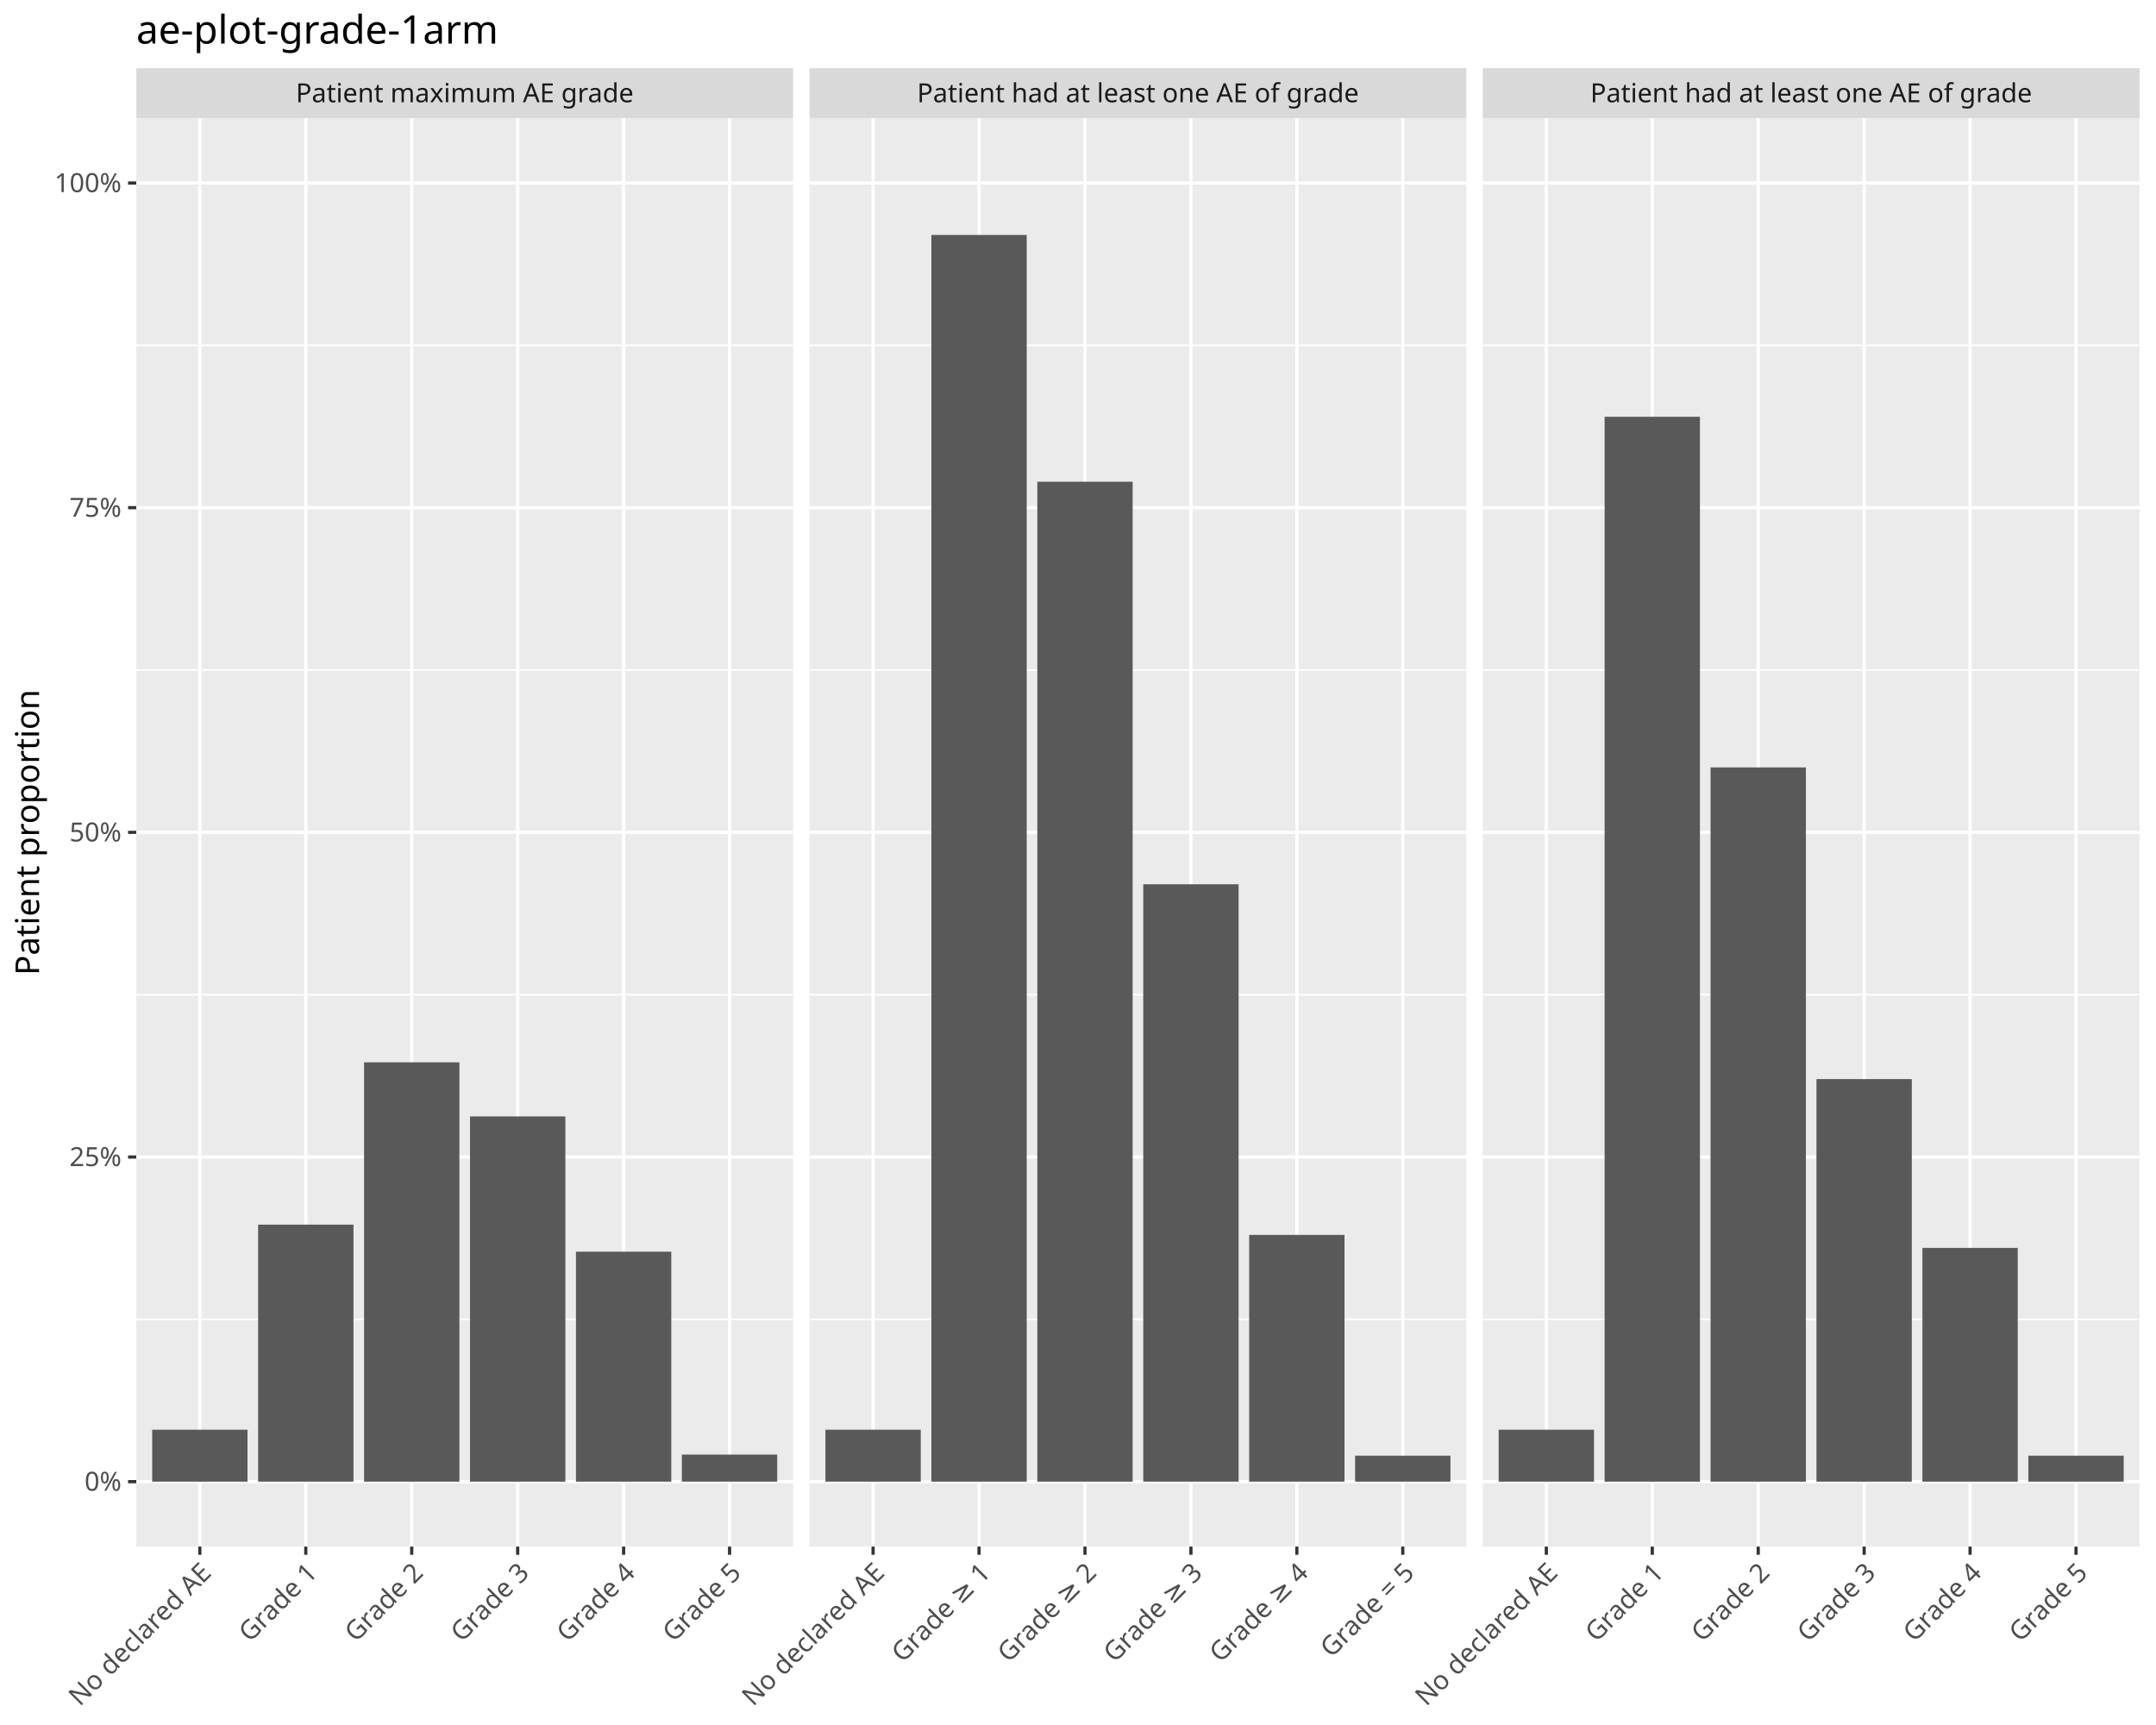
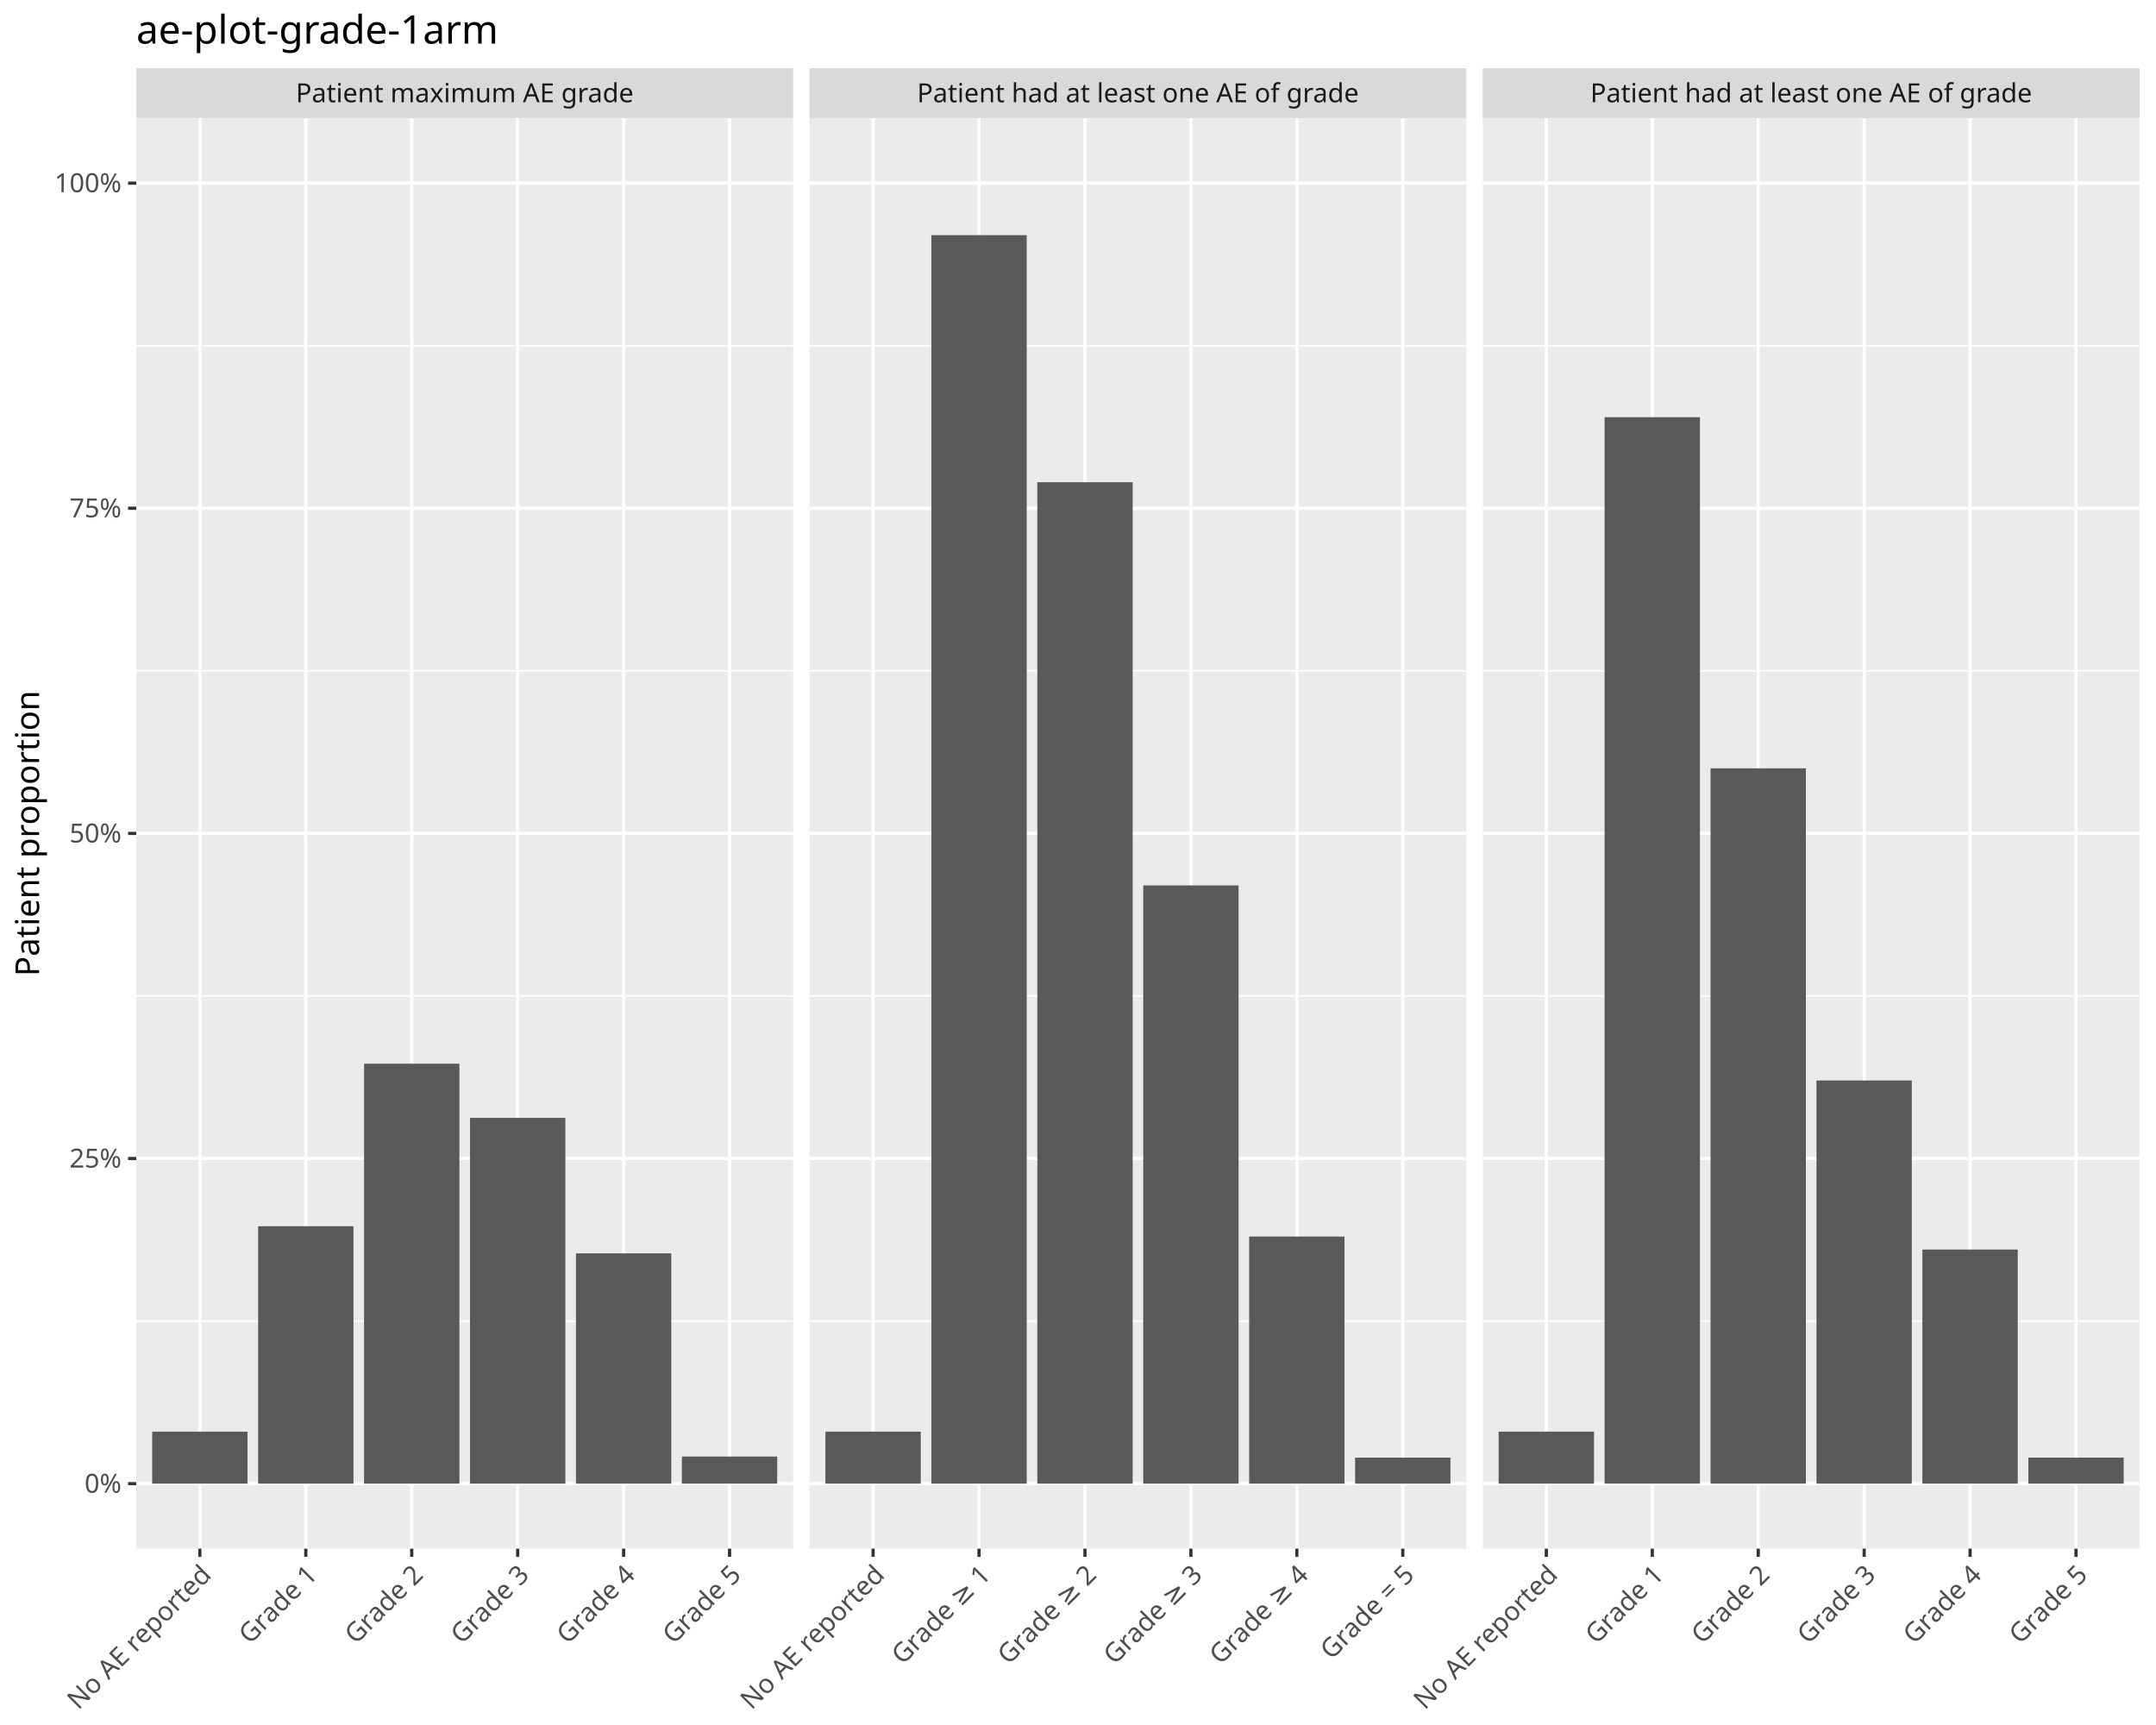
<svg xmlns="http://www.w3.org/2000/svg" class="svglite" data-engine-version="2.0" width="720.00pt" height="576.00pt" viewBox="0 0 720.00 576.00">
  <defs>
    <style type="text/css">
    .svglite line, .svglite polyline, .svglite polygon, .svglite path, .svglite rect, .svglite circle {
      fill: none;
      stroke: #000000;
      stroke-linecap: round;
      stroke-linejoin: round;
      stroke-miterlimit: 10.00;
    }
  </style>
  </defs>
  <rect width="100%" height="100%" style="stroke: none; fill: #FFFFFF;" />
  <defs>
    <clipPath id="cpMC4wMHw3MjAuMDB8MC4wMHw1NzYuMDA=">
      <rect x="0.00" y="0.00" width="720.00" height="576.00" />
    </clipPath>
  </defs>
  <g clip-path="url(#cpMC4wMHw3MjAuMDB8MC4wMHw1NzYuMDA=)">
    <rect x="0" y="0.00" width="720.00" height="576.00" style="stroke-width: 1.07; stroke: #FFFFFF; fill: #FFFFFF;" />
  </g>
  <defs>
-     <clipPath id="cpNDUuNTF8MjY0Ljg2fDM5LjQzfDUxNi40Mw==">
-       <rect x="45.51" y="39.43" width="219.35" height="476.99" />
+     <clipPath id="cpNDUuNTF8MjY0Ljg2fDM5LjQzfDUxNy4xMg==">
+       <rect x="45.51" y="39.43" width="219.35" height="477.69" />
    </clipPath>
  </defs>
-   <g clip-path="url(#cpNDUuNTF8MjY0Ljg2fDM5LjQzfDUxNi40Mw==)">
-     <rect x="45.51" y="39.43" width="219.35" height="476.99" style="stroke-width: 1.07; stroke: none; fill: #EBEBEB;" />
-     <polyline points="45.51,440.54 264.86,440.54 " style="stroke-width: 0.53; stroke: #FFFFFF; stroke-linecap: butt;" />
-     <polyline points="45.51,332.13 264.86,332.13 " style="stroke-width: 0.53; stroke: #FFFFFF; stroke-linecap: butt;" />
-     <polyline points="45.51,223.73 264.86,223.73 " style="stroke-width: 0.53; stroke: #FFFFFF; stroke-linecap: butt;" />
-     <polyline points="45.51,115.32 264.86,115.32 " style="stroke-width: 0.53; stroke: #FFFFFF; stroke-linecap: butt;" />
-     <polyline points="45.51,494.74 264.86,494.74 " style="stroke-width: 1.07; stroke: #FFFFFF; stroke-linecap: butt;" />
-     <polyline points="45.51,386.34 264.86,386.34 " style="stroke-width: 1.07; stroke: #FFFFFF; stroke-linecap: butt;" />
-     <polyline points="45.51,277.93 264.86,277.93 " style="stroke-width: 1.07; stroke: #FFFFFF; stroke-linecap: butt;" />
-     <polyline points="45.51,169.52 264.86,169.52 " style="stroke-width: 1.07; stroke: #FFFFFF; stroke-linecap: butt;" />
-     <polyline points="45.51,61.12 264.86,61.12 " style="stroke-width: 1.07; stroke: #FFFFFF; stroke-linecap: butt;" />
-     <polyline points="66.74,516.43 66.74,39.43 " style="stroke-width: 1.07; stroke: #FFFFFF; stroke-linecap: butt;" />
-     <polyline points="102.12,516.43 102.12,39.43 " style="stroke-width: 1.07; stroke: #FFFFFF; stroke-linecap: butt;" />
-     <polyline points="137.50,516.43 137.50,39.43 " style="stroke-width: 1.07; stroke: #FFFFFF; stroke-linecap: butt;" />
-     <polyline points="172.88,516.43 172.88,39.43 " style="stroke-width: 1.07; stroke: #FFFFFF; stroke-linecap: butt;" />
-     <polyline points="208.26,516.43 208.26,39.43 " style="stroke-width: 1.07; stroke: #FFFFFF; stroke-linecap: butt;" />
-     <polyline points="243.64,516.43 243.64,39.43 " style="stroke-width: 1.07; stroke: #FFFFFF; stroke-linecap: butt;" />
-     <rect x="50.82" y="477.40" width="31.84" height="17.35" style="stroke-width: 1.07; stroke: none; stroke-linecap: butt; stroke-linejoin: miter; fill: #595959;" />
-     <rect x="86.20" y="408.92" width="31.84" height="85.82" style="stroke-width: 1.07; stroke: none; stroke-linecap: butt; stroke-linejoin: miter; fill: #595959;" />
-     <rect x="121.58" y="354.72" width="31.84" height="140.03" style="stroke-width: 1.07; stroke: none; stroke-linecap: butt; stroke-linejoin: miter; fill: #595959;" />
-     <rect x="156.96" y="372.79" width="31.84" height="121.96" style="stroke-width: 1.07; stroke: none; stroke-linecap: butt; stroke-linejoin: miter; fill: #595959;" />
-     <rect x="192.34" y="417.96" width="31.84" height="76.79" style="stroke-width: 1.07; stroke: none; stroke-linecap: butt; stroke-linejoin: miter; fill: #595959;" />
-     <rect x="227.71" y="485.71" width="31.84" height="9.03" style="stroke-width: 1.07; stroke: none; stroke-linecap: butt; stroke-linejoin: miter; fill: #595959;" />
+   <g clip-path="url(#cpNDUuNTF8MjY0Ljg2fDM5LjQzfDUxNy4xMg==)">
+     <rect x="45.51" y="39.43" width="219.35" height="477.69" style="stroke-width: 1.07; stroke: none; fill: #EBEBEB;" />
+     <polyline points="45.51,441.12 264.86,441.12 " style="stroke-width: 0.53; stroke: #FFFFFF; stroke-linecap: butt;" />
+     <polyline points="45.51,332.56 264.86,332.56 " style="stroke-width: 0.53; stroke: #FFFFFF; stroke-linecap: butt;" />
+     <polyline points="45.51,223.99 264.86,223.99 " style="stroke-width: 0.53; stroke: #FFFFFF; stroke-linecap: butt;" />
+     <polyline points="45.51,115.43 264.86,115.43 " style="stroke-width: 0.53; stroke: #FFFFFF; stroke-linecap: butt;" />
+     <polyline points="45.51,495.41 264.86,495.41 " style="stroke-width: 1.07; stroke: #FFFFFF; stroke-linecap: butt;" />
+     <polyline points="45.51,386.84 264.86,386.84 " style="stroke-width: 1.07; stroke: #FFFFFF; stroke-linecap: butt;" />
+     <polyline points="45.51,278.28 264.86,278.28 " style="stroke-width: 1.07; stroke: #FFFFFF; stroke-linecap: butt;" />
+     <polyline points="45.51,169.71 264.86,169.71 " style="stroke-width: 1.07; stroke: #FFFFFF; stroke-linecap: butt;" />
+     <polyline points="45.51,61.15 264.86,61.15 " style="stroke-width: 1.07; stroke: #FFFFFF; stroke-linecap: butt;" />
+     <polyline points="66.74,517.12 66.74,39.43 " style="stroke-width: 1.07; stroke: #FFFFFF; stroke-linecap: butt;" />
+     <polyline points="102.12,517.12 102.12,39.43 " style="stroke-width: 1.07; stroke: #FFFFFF; stroke-linecap: butt;" />
+     <polyline points="137.50,517.12 137.50,39.43 " style="stroke-width: 1.07; stroke: #FFFFFF; stroke-linecap: butt;" />
+     <polyline points="172.88,517.12 172.88,39.43 " style="stroke-width: 1.07; stroke: #FFFFFF; stroke-linecap: butt;" />
+     <polyline points="208.26,517.12 208.26,39.43 " style="stroke-width: 1.07; stroke: #FFFFFF; stroke-linecap: butt;" />
+     <polyline points="243.64,517.12 243.64,39.43 " style="stroke-width: 1.07; stroke: #FFFFFF; stroke-linecap: butt;" />
+     <rect x="50.82" y="478.04" width="31.84" height="17.37" style="stroke-width: 1.07; stroke: none; stroke-linecap: butt; stroke-linejoin: miter; fill: #595959;" />
+     <rect x="86.20" y="409.46" width="31.84" height="85.95" style="stroke-width: 1.07; stroke: none; stroke-linecap: butt; stroke-linejoin: miter; fill: #595959;" />
+     <rect x="121.58" y="355.18" width="31.84" height="140.23" style="stroke-width: 1.07; stroke: none; stroke-linecap: butt; stroke-linejoin: miter; fill: #595959;" />
+     <rect x="156.96" y="373.27" width="31.84" height="122.14" style="stroke-width: 1.07; stroke: none; stroke-linecap: butt; stroke-linejoin: miter; fill: #595959;" />
+     <rect x="192.34" y="418.51" width="31.84" height="76.90" style="stroke-width: 1.07; stroke: none; stroke-linecap: butt; stroke-linejoin: miter; fill: #595959;" />
+     <rect x="227.71" y="486.36" width="31.84" height="9.05" style="stroke-width: 1.07; stroke: none; stroke-linecap: butt; stroke-linejoin: miter; fill: #595959;" />
  </g>
  <g clip-path="url(#cpMC4wMHw3MjAuMDB8MC4wMHw1NzYuMDA=)">
</g>
  <defs>
-     <clipPath id="cpMjcwLjM0fDQ4OS42OXwzOS40M3w1MTYuNDM=">
-       <rect x="270.34" y="39.43" width="219.35" height="476.99" />
+     <clipPath id="cpMjcwLjM0fDQ4OS42OXwzOS40M3w1MTcuMTI=">
+       <rect x="270.34" y="39.43" width="219.35" height="477.69" />
    </clipPath>
  </defs>
-   <g clip-path="url(#cpMjcwLjM0fDQ4OS42OXwzOS40M3w1MTYuNDM=)">
-     <rect x="270.34" y="39.43" width="219.35" height="476.99" style="stroke-width: 1.07; stroke: none; fill: #EBEBEB;" />
-     <polyline points="270.34,440.54 489.69,440.54 " style="stroke-width: 0.53; stroke: #FFFFFF; stroke-linecap: butt;" />
-     <polyline points="270.34,332.13 489.69,332.13 " style="stroke-width: 0.53; stroke: #FFFFFF; stroke-linecap: butt;" />
-     <polyline points="270.34,223.73 489.69,223.73 " style="stroke-width: 0.53; stroke: #FFFFFF; stroke-linecap: butt;" />
-     <polyline points="270.34,115.32 489.69,115.32 " style="stroke-width: 0.53; stroke: #FFFFFF; stroke-linecap: butt;" />
-     <polyline points="270.34,494.74 489.69,494.74 " style="stroke-width: 1.07; stroke: #FFFFFF; stroke-linecap: butt;" />
-     <polyline points="270.34,386.34 489.69,386.34 " style="stroke-width: 1.07; stroke: #FFFFFF; stroke-linecap: butt;" />
-     <polyline points="270.34,277.93 489.69,277.93 " style="stroke-width: 1.07; stroke: #FFFFFF; stroke-linecap: butt;" />
-     <polyline points="270.34,169.52 489.69,169.52 " style="stroke-width: 1.07; stroke: #FFFFFF; stroke-linecap: butt;" />
-     <polyline points="270.34,61.12 489.69,61.12 " style="stroke-width: 1.07; stroke: #FFFFFF; stroke-linecap: butt;" />
-     <polyline points="291.57,516.43 291.57,39.43 " style="stroke-width: 1.07; stroke: #FFFFFF; stroke-linecap: butt;" />
-     <polyline points="326.95,516.43 326.95,39.43 " style="stroke-width: 1.07; stroke: #FFFFFF; stroke-linecap: butt;" />
-     <polyline points="362.33,516.43 362.33,39.43 " style="stroke-width: 1.07; stroke: #FFFFFF; stroke-linecap: butt;" />
-     <polyline points="397.71,516.43 397.71,39.43 " style="stroke-width: 1.07; stroke: #FFFFFF; stroke-linecap: butt;" />
-     <polyline points="433.09,516.43 433.09,39.43 " style="stroke-width: 1.07; stroke: #FFFFFF; stroke-linecap: butt;" />
-     <polyline points="468.46,516.43 468.46,39.43 " style="stroke-width: 1.07; stroke: #FFFFFF; stroke-linecap: butt;" />
-     <rect x="275.65" y="477.40" width="31.84" height="17.35" style="stroke-width: 1.07; stroke: none; stroke-linecap: butt; stroke-linejoin: miter; fill: #595959;" />
-     <rect x="311.03" y="78.46" width="31.84" height="416.28" style="stroke-width: 1.07; stroke: none; stroke-linecap: butt; stroke-linejoin: miter; fill: #595959;" />
-     <rect x="346.41" y="160.85" width="31.84" height="333.89" style="stroke-width: 1.07; stroke: none; stroke-linecap: butt; stroke-linejoin: miter; fill: #595959;" />
-     <rect x="381.79" y="295.27" width="31.84" height="199.47" style="stroke-width: 1.07; stroke: none; stroke-linecap: butt; stroke-linejoin: miter; fill: #595959;" />
-     <rect x="417.16" y="412.35" width="31.84" height="82.39" style="stroke-width: 1.07; stroke: none; stroke-linecap: butt; stroke-linejoin: miter; fill: #595959;" />
-     <rect x="452.54" y="486.07" width="31.84" height="8.67" style="stroke-width: 1.07; stroke: none; stroke-linecap: butt; stroke-linejoin: miter; fill: #595959;" />
+   <g clip-path="url(#cpMjcwLjM0fDQ4OS42OXwzOS40M3w1MTcuMTI=)">
+     <rect x="270.34" y="39.43" width="219.35" height="477.69" style="stroke-width: 1.07; stroke: none; fill: #EBEBEB;" />
+     <polyline points="270.34,441.12 489.69,441.12 " style="stroke-width: 0.53; stroke: #FFFFFF; stroke-linecap: butt;" />
+     <polyline points="270.34,332.56 489.69,332.56 " style="stroke-width: 0.53; stroke: #FFFFFF; stroke-linecap: butt;" />
+     <polyline points="270.34,223.99 489.69,223.99 " style="stroke-width: 0.53; stroke: #FFFFFF; stroke-linecap: butt;" />
+     <polyline points="270.34,115.43 489.69,115.43 " style="stroke-width: 0.53; stroke: #FFFFFF; stroke-linecap: butt;" />
+     <polyline points="270.34,495.41 489.69,495.41 " style="stroke-width: 1.07; stroke: #FFFFFF; stroke-linecap: butt;" />
+     <polyline points="270.34,386.84 489.69,386.84 " style="stroke-width: 1.07; stroke: #FFFFFF; stroke-linecap: butt;" />
+     <polyline points="270.34,278.28 489.69,278.28 " style="stroke-width: 1.07; stroke: #FFFFFF; stroke-linecap: butt;" />
+     <polyline points="270.34,169.71 489.69,169.71 " style="stroke-width: 1.07; stroke: #FFFFFF; stroke-linecap: butt;" />
+     <polyline points="270.34,61.15 489.69,61.15 " style="stroke-width: 1.07; stroke: #FFFFFF; stroke-linecap: butt;" />
+     <polyline points="291.57,517.12 291.57,39.43 " style="stroke-width: 1.07; stroke: #FFFFFF; stroke-linecap: butt;" />
+     <polyline points="326.95,517.12 326.95,39.43 " style="stroke-width: 1.07; stroke: #FFFFFF; stroke-linecap: butt;" />
+     <polyline points="362.33,517.12 362.33,39.43 " style="stroke-width: 1.07; stroke: #FFFFFF; stroke-linecap: butt;" />
+     <polyline points="397.71,517.12 397.71,39.43 " style="stroke-width: 1.07; stroke: #FFFFFF; stroke-linecap: butt;" />
+     <polyline points="433.09,517.12 433.09,39.43 " style="stroke-width: 1.07; stroke: #FFFFFF; stroke-linecap: butt;" />
+     <polyline points="468.46,517.12 468.46,39.43 " style="stroke-width: 1.07; stroke: #FFFFFF; stroke-linecap: butt;" />
+     <rect x="275.65" y="478.04" width="31.84" height="17.37" style="stroke-width: 1.07; stroke: none; stroke-linecap: butt; stroke-linejoin: miter; fill: #595959;" />
+     <rect x="311.03" y="78.52" width="31.84" height="416.89" style="stroke-width: 1.07; stroke: none; stroke-linecap: butt; stroke-linejoin: miter; fill: #595959;" />
+     <rect x="346.41" y="161.03" width="31.84" height="334.38" style="stroke-width: 1.07; stroke: none; stroke-linecap: butt; stroke-linejoin: miter; fill: #595959;" />
+     <rect x="381.79" y="295.65" width="31.84" height="199.76" style="stroke-width: 1.07; stroke: none; stroke-linecap: butt; stroke-linejoin: miter; fill: #595959;" />
+     <rect x="417.16" y="412.90" width="31.84" height="82.51" style="stroke-width: 1.07; stroke: none; stroke-linecap: butt; stroke-linejoin: miter; fill: #595959;" />
+     <rect x="452.54" y="486.72" width="31.84" height="8.69" style="stroke-width: 1.07; stroke: none; stroke-linecap: butt; stroke-linejoin: miter; fill: #595959;" />
  </g>
  <g clip-path="url(#cpMC4wMHw3MjAuMDB8MC4wMHw1NzYuMDA=)">
</g>
  <defs>
-     <clipPath id="cpNDk1LjE3fDcxNC41MnwzOS40M3w1MTYuNDM=">
-       <rect x="495.17" y="39.43" width="219.35" height="476.99" />
+     <clipPath id="cpNDk1LjE3fDcxNC41MnwzOS40M3w1MTcuMTI=">
+       <rect x="495.17" y="39.43" width="219.35" height="477.69" />
    </clipPath>
  </defs>
-   <g clip-path="url(#cpNDk1LjE3fDcxNC41MnwzOS40M3w1MTYuNDM=)">
-     <rect x="495.17" y="39.43" width="219.35" height="476.99" style="stroke-width: 1.07; stroke: none; fill: #EBEBEB;" />
-     <polyline points="495.17,440.54 714.52,440.54 " style="stroke-width: 0.53; stroke: #FFFFFF; stroke-linecap: butt;" />
-     <polyline points="495.17,332.13 714.52,332.13 " style="stroke-width: 0.53; stroke: #FFFFFF; stroke-linecap: butt;" />
-     <polyline points="495.17,223.73 714.52,223.73 " style="stroke-width: 0.53; stroke: #FFFFFF; stroke-linecap: butt;" />
-     <polyline points="495.17,115.32 714.52,115.32 " style="stroke-width: 0.53; stroke: #FFFFFF; stroke-linecap: butt;" />
-     <polyline points="495.17,494.74 714.52,494.74 " style="stroke-width: 1.07; stroke: #FFFFFF; stroke-linecap: butt;" />
-     <polyline points="495.17,386.34 714.52,386.34 " style="stroke-width: 1.07; stroke: #FFFFFF; stroke-linecap: butt;" />
-     <polyline points="495.17,277.93 714.52,277.93 " style="stroke-width: 1.07; stroke: #FFFFFF; stroke-linecap: butt;" />
-     <polyline points="495.17,169.52 714.52,169.52 " style="stroke-width: 1.07; stroke: #FFFFFF; stroke-linecap: butt;" />
-     <polyline points="495.17,61.12 714.52,61.12 " style="stroke-width: 1.07; stroke: #FFFFFF; stroke-linecap: butt;" />
-     <polyline points="516.40,516.43 516.40,39.43 " style="stroke-width: 1.07; stroke: #FFFFFF; stroke-linecap: butt;" />
-     <polyline points="551.78,516.43 551.78,39.43 " style="stroke-width: 1.07; stroke: #FFFFFF; stroke-linecap: butt;" />
-     <polyline points="587.16,516.43 587.16,39.43 " style="stroke-width: 1.07; stroke: #FFFFFF; stroke-linecap: butt;" />
-     <polyline points="622.54,516.43 622.54,39.43 " style="stroke-width: 1.07; stroke: #FFFFFF; stroke-linecap: butt;" />
-     <polyline points="657.91,516.43 657.91,39.43 " style="stroke-width: 1.07; stroke: #FFFFFF; stroke-linecap: butt;" />
-     <polyline points="693.29,516.43 693.29,39.43 " style="stroke-width: 1.07; stroke: #FFFFFF; stroke-linecap: butt;" />
-     <rect x="500.48" y="477.40" width="31.84" height="17.35" style="stroke-width: 1.07; stroke: none; stroke-linecap: butt; stroke-linejoin: miter; fill: #595959;" />
-     <rect x="535.86" y="139.17" width="31.84" height="355.58" style="stroke-width: 1.07; stroke: none; stroke-linecap: butt; stroke-linejoin: miter; fill: #595959;" />
-     <rect x="571.24" y="256.25" width="31.84" height="238.50" style="stroke-width: 1.07; stroke: none; stroke-linecap: butt; stroke-linejoin: miter; fill: #595959;" />
-     <rect x="606.61" y="360.32" width="31.84" height="134.43" style="stroke-width: 1.07; stroke: none; stroke-linecap: butt; stroke-linejoin: miter; fill: #595959;" />
-     <rect x="641.99" y="416.69" width="31.84" height="78.05" style="stroke-width: 1.07; stroke: none; stroke-linecap: butt; stroke-linejoin: miter; fill: #595959;" />
-     <rect x="677.37" y="486.07" width="31.84" height="8.67" style="stroke-width: 1.07; stroke: none; stroke-linecap: butt; stroke-linejoin: miter; fill: #595959;" />
+   <g clip-path="url(#cpNDk1LjE3fDcxNC41MnwzOS40M3w1MTcuMTI=)">
+     <rect x="495.17" y="39.43" width="219.35" height="477.69" style="stroke-width: 1.07; stroke: none; fill: #EBEBEB;" />
+     <polyline points="495.17,441.12 714.52,441.12 " style="stroke-width: 0.53; stroke: #FFFFFF; stroke-linecap: butt;" />
+     <polyline points="495.17,332.56 714.52,332.56 " style="stroke-width: 0.53; stroke: #FFFFFF; stroke-linecap: butt;" />
+     <polyline points="495.17,223.99 714.52,223.99 " style="stroke-width: 0.53; stroke: #FFFFFF; stroke-linecap: butt;" />
+     <polyline points="495.17,115.43 714.52,115.43 " style="stroke-width: 0.53; stroke: #FFFFFF; stroke-linecap: butt;" />
+     <polyline points="495.17,495.41 714.52,495.41 " style="stroke-width: 1.07; stroke: #FFFFFF; stroke-linecap: butt;" />
+     <polyline points="495.17,386.84 714.52,386.84 " style="stroke-width: 1.07; stroke: #FFFFFF; stroke-linecap: butt;" />
+     <polyline points="495.17,278.28 714.52,278.28 " style="stroke-width: 1.07; stroke: #FFFFFF; stroke-linecap: butt;" />
+     <polyline points="495.17,169.71 714.52,169.71 " style="stroke-width: 1.07; stroke: #FFFFFF; stroke-linecap: butt;" />
+     <polyline points="495.17,61.15 714.52,61.15 " style="stroke-width: 1.07; stroke: #FFFFFF; stroke-linecap: butt;" />
+     <polyline points="516.40,517.12 516.40,39.43 " style="stroke-width: 1.07; stroke: #FFFFFF; stroke-linecap: butt;" />
+     <polyline points="551.78,517.12 551.78,39.43 " style="stroke-width: 1.07; stroke: #FFFFFF; stroke-linecap: butt;" />
+     <polyline points="587.16,517.12 587.16,39.43 " style="stroke-width: 1.07; stroke: #FFFFFF; stroke-linecap: butt;" />
+     <polyline points="622.54,517.12 622.54,39.43 " style="stroke-width: 1.07; stroke: #FFFFFF; stroke-linecap: butt;" />
+     <polyline points="657.91,517.12 657.91,39.43 " style="stroke-width: 1.07; stroke: #FFFFFF; stroke-linecap: butt;" />
+     <polyline points="693.29,517.12 693.29,39.43 " style="stroke-width: 1.07; stroke: #FFFFFF; stroke-linecap: butt;" />
+     <rect x="500.48" y="478.04" width="31.84" height="17.37" style="stroke-width: 1.07; stroke: none; stroke-linecap: butt; stroke-linejoin: miter; fill: #595959;" />
+     <rect x="535.86" y="139.31" width="31.84" height="356.09" style="stroke-width: 1.07; stroke: none; stroke-linecap: butt; stroke-linejoin: miter; fill: #595959;" />
+     <rect x="571.24" y="256.56" width="31.84" height="238.84" style="stroke-width: 1.07; stroke: none; stroke-linecap: butt; stroke-linejoin: miter; fill: #595959;" />
+     <rect x="606.61" y="360.79" width="31.84" height="134.62" style="stroke-width: 1.07; stroke: none; stroke-linecap: butt; stroke-linejoin: miter; fill: #595959;" />
+     <rect x="641.99" y="417.24" width="31.84" height="78.17" style="stroke-width: 1.07; stroke: none; stroke-linecap: butt; stroke-linejoin: miter; fill: #595959;" />
+     <rect x="677.37" y="486.72" width="31.84" height="8.69" style="stroke-width: 1.07; stroke: none; stroke-linecap: butt; stroke-linejoin: miter; fill: #595959;" />
  </g>
  <g clip-path="url(#cpMC4wMHw3MjAuMDB8MC4wMHw1NzYuMDA=)">
</g>
  <defs>
    <clipPath id="cpNDUuNTF8MjY0Ljg2fDIyLjc4fDM5LjQz">
      <rect x="45.51" y="22.78" width="219.35" height="16.65" />
    </clipPath>
  </defs>
  <g clip-path="url(#cpNDUuNTF8MjY0Ljg2fDIyLjc4fDM5LjQz)">
    <rect x="45.51" y="22.78" width="219.35" height="16.65" style="stroke-width: 1.07; stroke: none; fill: #D9D9D9;" />
    <text x="155.19" y="34.14" text-anchor="middle" style="font-size: 8.80px; fill: #1A1A1A; font-family: sans;" textLength="107.13px" lengthAdjust="spacingAndGlyphs">Patient maximum AE grade</text>
  </g>
  <g clip-path="url(#cpMC4wMHw3MjAuMDB8MC4wMHw1NzYuMDA=)">
</g>
  <defs>
    <clipPath id="cpMjcwLjM0fDQ4OS42OXwyMi43OHwzOS40Mw==">
      <rect x="270.34" y="22.78" width="219.35" height="16.65" />
    </clipPath>
  </defs>
  <g clip-path="url(#cpMjcwLjM0fDQ4OS42OXwyMi43OHwzOS40Mw==)">
    <rect x="270.34" y="22.78" width="219.35" height="16.65" style="stroke-width: 1.07; stroke: none; fill: #D9D9D9;" />
    <text x="380.02" y="34.14" text-anchor="middle" style="font-size: 8.80px; fill: #1A1A1A; font-family: sans;" textLength="141.40px" lengthAdjust="spacingAndGlyphs">Patient had at least one AE of grade</text>
  </g>
  <g clip-path="url(#cpMC4wMHw3MjAuMDB8MC4wMHw1NzYuMDA=)">
</g>
  <defs>
    <clipPath id="cpNDk1LjE3fDcxNC41MnwyMi43OHwzOS40Mw==">
      <rect x="495.17" y="22.78" width="219.35" height="16.65" />
    </clipPath>
  </defs>
  <g clip-path="url(#cpNDk1LjE3fDcxNC41MnwyMi43OHwzOS40Mw==)">
    <rect x="495.17" y="22.78" width="219.35" height="16.65" style="stroke-width: 1.07; stroke: none; fill: #D9D9D9;" />
    <text x="604.85" y="34.14" text-anchor="middle" style="font-size: 8.80px; fill: #1A1A1A; font-family: sans;" textLength="143.84px" lengthAdjust="spacingAndGlyphs">Patient had at least one AE of grade </text>
  </g>
  <g clip-path="url(#cpMC4wMHw3MjAuMDB8MC4wMHw1NzYuMDA=)">
-     <polyline points="66.74,519.17 66.74,516.43 " style="stroke-width: 1.07; stroke: #333333; stroke-linecap: butt;" />
-     <polyline points="102.12,519.17 102.12,516.43 " style="stroke-width: 1.07; stroke: #333333; stroke-linecap: butt;" />
-     <polyline points="137.50,519.17 137.50,516.43 " style="stroke-width: 1.07; stroke: #333333; stroke-linecap: butt;" />
-     <polyline points="172.88,519.17 172.88,516.43 " style="stroke-width: 1.07; stroke: #333333; stroke-linecap: butt;" />
-     <polyline points="208.26,519.17 208.26,516.43 " style="stroke-width: 1.07; stroke: #333333; stroke-linecap: butt;" />
-     <polyline points="243.64,519.17 243.64,516.43 " style="stroke-width: 1.07; stroke: #333333; stroke-linecap: butt;" />
-     <text transform="translate(71.02,525.64) rotate(-45)" text-anchor="end" style="font-size: 8.80px; fill: #4D4D4D; font-family: sans;" textLength="61.64px" lengthAdjust="spacingAndGlyphs">No declared AE</text>
-     <text transform="translate(106.40,525.64) rotate(-45)" text-anchor="end" style="font-size: 8.80px; fill: #4D4D4D; font-family: sans;" textLength="31.80px" lengthAdjust="spacingAndGlyphs">Grade 1</text>
-     <text transform="translate(141.78,525.64) rotate(-45)" text-anchor="end" style="font-size: 8.80px; fill: #4D4D4D; font-family: sans;" textLength="31.80px" lengthAdjust="spacingAndGlyphs">Grade 2</text>
-     <text transform="translate(177.16,525.64) rotate(-45)" text-anchor="end" style="font-size: 8.80px; fill: #4D4D4D; font-family: sans;" textLength="31.80px" lengthAdjust="spacingAndGlyphs">Grade 3</text>
-     <text transform="translate(212.54,525.64) rotate(-45)" text-anchor="end" style="font-size: 8.80px; fill: #4D4D4D; font-family: sans;" textLength="31.80px" lengthAdjust="spacingAndGlyphs">Grade 4</text>
-     <text transform="translate(247.92,525.64) rotate(-45)" text-anchor="end" style="font-size: 8.80px; fill: #4D4D4D; font-family: sans;" textLength="31.80px" lengthAdjust="spacingAndGlyphs">Grade 5</text>
-     <polyline points="291.57,519.17 291.57,516.43 " style="stroke-width: 1.07; stroke: #333333; stroke-linecap: butt;" />
-     <polyline points="326.95,519.17 326.95,516.43 " style="stroke-width: 1.07; stroke: #333333; stroke-linecap: butt;" />
-     <polyline points="362.33,519.17 362.33,516.43 " style="stroke-width: 1.07; stroke: #333333; stroke-linecap: butt;" />
-     <polyline points="397.71,519.17 397.71,516.43 " style="stroke-width: 1.07; stroke: #333333; stroke-linecap: butt;" />
-     <polyline points="433.09,519.17 433.09,516.43 " style="stroke-width: 1.07; stroke: #333333; stroke-linecap: butt;" />
-     <polyline points="468.46,519.17 468.46,516.43 " style="stroke-width: 1.07; stroke: #333333; stroke-linecap: butt;" />
-     <text transform="translate(295.85,525.64) rotate(-45)" text-anchor="end" style="font-size: 8.80px; fill: #4D4D4D; font-family: sans;" textLength="61.64px" lengthAdjust="spacingAndGlyphs">No declared AE</text>
-     <text transform="translate(331.23,525.64) rotate(-45)" text-anchor="end" style="font-size: 8.80px; fill: #4D4D4D; font-family: sans;" textLength="39.08px" lengthAdjust="spacingAndGlyphs">Grade ≥ 1</text>
-     <text transform="translate(366.61,525.64) rotate(-45)" text-anchor="end" style="font-size: 8.80px; fill: #4D4D4D; font-family: sans;" textLength="39.08px" lengthAdjust="spacingAndGlyphs">Grade ≥ 2</text>
-     <text transform="translate(401.99,525.64) rotate(-45)" text-anchor="end" style="font-size: 8.80px; fill: #4D4D4D; font-family: sans;" textLength="39.08px" lengthAdjust="spacingAndGlyphs">Grade ≥ 3</text>
-     <text transform="translate(437.37,525.64) rotate(-45)" text-anchor="end" style="font-size: 8.80px; fill: #4D4D4D; font-family: sans;" textLength="39.08px" lengthAdjust="spacingAndGlyphs">Grade ≥ 4</text>
-     <text transform="translate(472.75,525.64) rotate(-45)" text-anchor="end" style="font-size: 8.80px; fill: #4D4D4D; font-family: sans;" textLength="39.39px" lengthAdjust="spacingAndGlyphs">Grade = 5</text>
-     <polyline points="516.40,519.17 516.40,516.43 " style="stroke-width: 1.07; stroke: #333333; stroke-linecap: butt;" />
-     <polyline points="551.78,519.17 551.78,516.43 " style="stroke-width: 1.07; stroke: #333333; stroke-linecap: butt;" />
-     <polyline points="587.16,519.17 587.16,516.43 " style="stroke-width: 1.07; stroke: #333333; stroke-linecap: butt;" />
-     <polyline points="622.54,519.17 622.54,516.43 " style="stroke-width: 1.07; stroke: #333333; stroke-linecap: butt;" />
-     <polyline points="657.91,519.17 657.91,516.43 " style="stroke-width: 1.07; stroke: #333333; stroke-linecap: butt;" />
-     <polyline points="693.29,519.17 693.29,516.43 " style="stroke-width: 1.07; stroke: #333333; stroke-linecap: butt;" />
-     <text transform="translate(520.68,525.64) rotate(-45)" text-anchor="end" style="font-size: 8.80px; fill: #4D4D4D; font-family: sans;" textLength="61.64px" lengthAdjust="spacingAndGlyphs">No declared AE</text>
-     <text transform="translate(556.06,525.64) rotate(-45)" text-anchor="end" style="font-size: 8.80px; fill: #4D4D4D; font-family: sans;" textLength="31.80px" lengthAdjust="spacingAndGlyphs">Grade 1</text>
-     <text transform="translate(591.44,525.64) rotate(-45)" text-anchor="end" style="font-size: 8.80px; fill: #4D4D4D; font-family: sans;" textLength="31.80px" lengthAdjust="spacingAndGlyphs">Grade 2</text>
-     <text transform="translate(626.82,525.64) rotate(-45)" text-anchor="end" style="font-size: 8.80px; fill: #4D4D4D; font-family: sans;" textLength="31.80px" lengthAdjust="spacingAndGlyphs">Grade 3</text>
-     <text transform="translate(662.20,525.64) rotate(-45)" text-anchor="end" style="font-size: 8.80px; fill: #4D4D4D; font-family: sans;" textLength="31.80px" lengthAdjust="spacingAndGlyphs">Grade 4</text>
-     <text transform="translate(697.58,525.64) rotate(-45)" text-anchor="end" style="font-size: 8.80px; fill: #4D4D4D; font-family: sans;" textLength="31.80px" lengthAdjust="spacingAndGlyphs">Grade 5</text>
-     <text x="40.58" y="497.77" text-anchor="end" style="font-size: 8.80px; fill: #4D4D4D; font-family: sans;" textLength="12.72px" lengthAdjust="spacingAndGlyphs">0%</text>
-     <text x="40.58" y="389.37" text-anchor="end" style="font-size: 8.80px; fill: #4D4D4D; font-family: sans;" textLength="17.61px" lengthAdjust="spacingAndGlyphs">25%</text>
-     <text x="40.58" y="280.96" text-anchor="end" style="font-size: 8.80px; fill: #4D4D4D; font-family: sans;" textLength="17.61px" lengthAdjust="spacingAndGlyphs">50%</text>
-     <text x="40.58" y="172.55" text-anchor="end" style="font-size: 8.80px; fill: #4D4D4D; font-family: sans;" textLength="17.61px" lengthAdjust="spacingAndGlyphs">75%</text>
-     <text x="40.58" y="64.14" text-anchor="end" style="font-size: 8.80px; fill: #4D4D4D; font-family: sans;" textLength="22.51px" lengthAdjust="spacingAndGlyphs">100%</text>
-     <polyline points="42.77,494.74 45.51,494.74 " style="stroke-width: 1.07; stroke: #333333; stroke-linecap: butt;" />
-     <polyline points="42.77,386.34 45.51,386.34 " style="stroke-width: 1.07; stroke: #333333; stroke-linecap: butt;" />
-     <polyline points="42.77,277.93 45.51,277.93 " style="stroke-width: 1.07; stroke: #333333; stroke-linecap: butt;" />
-     <polyline points="42.77,169.52 45.51,169.52 " style="stroke-width: 1.07; stroke: #333333; stroke-linecap: butt;" />
-     <polyline points="42.77,61.12 45.51,61.12 " style="stroke-width: 1.07; stroke: #333333; stroke-linecap: butt;" />
-     <text transform="translate(13.05,277.93) rotate(-90)" text-anchor="middle" style="font-size: 11.00px; font-family: sans;" textLength="86.84px" lengthAdjust="spacingAndGlyphs">Patient proportion</text>
+     <polyline points="66.74,519.86 66.74,517.12 " style="stroke-width: 1.07; stroke: #333333; stroke-linecap: butt;" />
+     <polyline points="102.12,519.86 102.12,517.12 " style="stroke-width: 1.07; stroke: #333333; stroke-linecap: butt;" />
+     <polyline points="137.50,519.86 137.50,517.12 " style="stroke-width: 1.07; stroke: #333333; stroke-linecap: butt;" />
+     <polyline points="172.88,519.86 172.88,517.12 " style="stroke-width: 1.07; stroke: #333333; stroke-linecap: butt;" />
+     <polyline points="208.26,519.86 208.26,517.12 " style="stroke-width: 1.07; stroke: #333333; stroke-linecap: butt;" />
+     <polyline points="243.64,519.86 243.64,517.12 " style="stroke-width: 1.07; stroke: #333333; stroke-linecap: butt;" />
+     <text transform="translate(71.02,526.33) rotate(-45)" text-anchor="end" style="font-size: 8.80px; fill: #4D4D4D; font-family: sans;" textLength="60.66px" lengthAdjust="spacingAndGlyphs">No AE reported</text>
+     <text transform="translate(106.40,526.33) rotate(-45)" text-anchor="end" style="font-size: 8.80px; fill: #4D4D4D; font-family: sans;" textLength="31.80px" lengthAdjust="spacingAndGlyphs">Grade 1</text>
+     <text transform="translate(141.78,526.33) rotate(-45)" text-anchor="end" style="font-size: 8.80px; fill: #4D4D4D; font-family: sans;" textLength="31.80px" lengthAdjust="spacingAndGlyphs">Grade 2</text>
+     <text transform="translate(177.16,526.33) rotate(-45)" text-anchor="end" style="font-size: 8.80px; fill: #4D4D4D; font-family: sans;" textLength="31.80px" lengthAdjust="spacingAndGlyphs">Grade 3</text>
+     <text transform="translate(212.54,526.33) rotate(-45)" text-anchor="end" style="font-size: 8.80px; fill: #4D4D4D; font-family: sans;" textLength="31.80px" lengthAdjust="spacingAndGlyphs">Grade 4</text>
+     <text transform="translate(247.92,526.33) rotate(-45)" text-anchor="end" style="font-size: 8.80px; fill: #4D4D4D; font-family: sans;" textLength="31.80px" lengthAdjust="spacingAndGlyphs">Grade 5</text>
+     <polyline points="291.57,519.86 291.57,517.12 " style="stroke-width: 1.07; stroke: #333333; stroke-linecap: butt;" />
+     <polyline points="326.95,519.86 326.95,517.12 " style="stroke-width: 1.07; stroke: #333333; stroke-linecap: butt;" />
+     <polyline points="362.33,519.86 362.33,517.12 " style="stroke-width: 1.07; stroke: #333333; stroke-linecap: butt;" />
+     <polyline points="397.71,519.86 397.71,517.12 " style="stroke-width: 1.07; stroke: #333333; stroke-linecap: butt;" />
+     <polyline points="433.09,519.86 433.09,517.12 " style="stroke-width: 1.07; stroke: #333333; stroke-linecap: butt;" />
+     <polyline points="468.46,519.86 468.46,517.12 " style="stroke-width: 1.07; stroke: #333333; stroke-linecap: butt;" />
+     <text transform="translate(295.85,526.33) rotate(-45)" text-anchor="end" style="font-size: 8.80px; fill: #4D4D4D; font-family: sans;" textLength="60.66px" lengthAdjust="spacingAndGlyphs">No AE reported</text>
+     <text transform="translate(331.23,526.33) rotate(-45)" text-anchor="end" style="font-size: 8.80px; fill: #4D4D4D; font-family: sans;" textLength="39.08px" lengthAdjust="spacingAndGlyphs">Grade ≥ 1</text>
+     <text transform="translate(366.61,526.33) rotate(-45)" text-anchor="end" style="font-size: 8.80px; fill: #4D4D4D; font-family: sans;" textLength="39.08px" lengthAdjust="spacingAndGlyphs">Grade ≥ 2</text>
+     <text transform="translate(401.99,526.33) rotate(-45)" text-anchor="end" style="font-size: 8.80px; fill: #4D4D4D; font-family: sans;" textLength="39.08px" lengthAdjust="spacingAndGlyphs">Grade ≥ 3</text>
+     <text transform="translate(437.37,526.33) rotate(-45)" text-anchor="end" style="font-size: 8.80px; fill: #4D4D4D; font-family: sans;" textLength="39.08px" lengthAdjust="spacingAndGlyphs">Grade ≥ 4</text>
+     <text transform="translate(472.75,526.33) rotate(-45)" text-anchor="end" style="font-size: 8.80px; fill: #4D4D4D; font-family: sans;" textLength="39.39px" lengthAdjust="spacingAndGlyphs">Grade = 5</text>
+     <polyline points="516.40,519.86 516.40,517.12 " style="stroke-width: 1.07; stroke: #333333; stroke-linecap: butt;" />
+     <polyline points="551.78,519.86 551.78,517.12 " style="stroke-width: 1.07; stroke: #333333; stroke-linecap: butt;" />
+     <polyline points="587.16,519.86 587.16,517.12 " style="stroke-width: 1.07; stroke: #333333; stroke-linecap: butt;" />
+     <polyline points="622.54,519.86 622.54,517.12 " style="stroke-width: 1.07; stroke: #333333; stroke-linecap: butt;" />
+     <polyline points="657.91,519.86 657.91,517.12 " style="stroke-width: 1.07; stroke: #333333; stroke-linecap: butt;" />
+     <polyline points="693.29,519.86 693.29,517.12 " style="stroke-width: 1.07; stroke: #333333; stroke-linecap: butt;" />
+     <text transform="translate(520.68,526.33) rotate(-45)" text-anchor="end" style="font-size: 8.80px; fill: #4D4D4D; font-family: sans;" textLength="60.66px" lengthAdjust="spacingAndGlyphs">No AE reported</text>
+     <text transform="translate(556.06,526.33) rotate(-45)" text-anchor="end" style="font-size: 8.80px; fill: #4D4D4D; font-family: sans;" textLength="31.80px" lengthAdjust="spacingAndGlyphs">Grade 1</text>
+     <text transform="translate(591.44,526.33) rotate(-45)" text-anchor="end" style="font-size: 8.80px; fill: #4D4D4D; font-family: sans;" textLength="31.80px" lengthAdjust="spacingAndGlyphs">Grade 2</text>
+     <text transform="translate(626.82,526.33) rotate(-45)" text-anchor="end" style="font-size: 8.80px; fill: #4D4D4D; font-family: sans;" textLength="31.80px" lengthAdjust="spacingAndGlyphs">Grade 3</text>
+     <text transform="translate(662.20,526.33) rotate(-45)" text-anchor="end" style="font-size: 8.80px; fill: #4D4D4D; font-family: sans;" textLength="31.80px" lengthAdjust="spacingAndGlyphs">Grade 4</text>
+     <text transform="translate(697.58,526.33) rotate(-45)" text-anchor="end" style="font-size: 8.80px; fill: #4D4D4D; font-family: sans;" textLength="31.80px" lengthAdjust="spacingAndGlyphs">Grade 5</text>
+     <text x="40.58" y="498.44" text-anchor="end" style="font-size: 8.80px; fill: #4D4D4D; font-family: sans;" textLength="12.72px" lengthAdjust="spacingAndGlyphs">0%</text>
+     <text x="40.58" y="389.87" text-anchor="end" style="font-size: 8.80px; fill: #4D4D4D; font-family: sans;" textLength="17.61px" lengthAdjust="spacingAndGlyphs">25%</text>
+     <text x="40.58" y="281.31" text-anchor="end" style="font-size: 8.80px; fill: #4D4D4D; font-family: sans;" textLength="17.61px" lengthAdjust="spacingAndGlyphs">50%</text>
+     <text x="40.58" y="172.74" text-anchor="end" style="font-size: 8.80px; fill: #4D4D4D; font-family: sans;" textLength="17.61px" lengthAdjust="spacingAndGlyphs">75%</text>
+     <text x="40.58" y="64.17" text-anchor="end" style="font-size: 8.80px; fill: #4D4D4D; font-family: sans;" textLength="22.51px" lengthAdjust="spacingAndGlyphs">100%</text>
+     <polyline points="42.77,495.41 45.51,495.41 " style="stroke-width: 1.07; stroke: #333333; stroke-linecap: butt;" />
+     <polyline points="42.77,386.84 45.51,386.84 " style="stroke-width: 1.07; stroke: #333333; stroke-linecap: butt;" />
+     <polyline points="42.77,278.28 45.51,278.28 " style="stroke-width: 1.07; stroke: #333333; stroke-linecap: butt;" />
+     <polyline points="42.77,169.71 45.51,169.71 " style="stroke-width: 1.07; stroke: #333333; stroke-linecap: butt;" />
+     <polyline points="42.77,61.15 45.51,61.15 " style="stroke-width: 1.07; stroke: #333333; stroke-linecap: butt;" />
+     <text transform="translate(13.05,278.28) rotate(-90)" text-anchor="middle" style="font-size: 11.00px; font-family: sans;" textLength="86.84px" lengthAdjust="spacingAndGlyphs">Patient proportion</text>
    <text x="45.51" y="14.56" style="font-size: 13.20px; font-family: sans;" textLength="112.99px" lengthAdjust="spacingAndGlyphs">ae-plot-grade-1arm</text>
  </g>
</svg>
